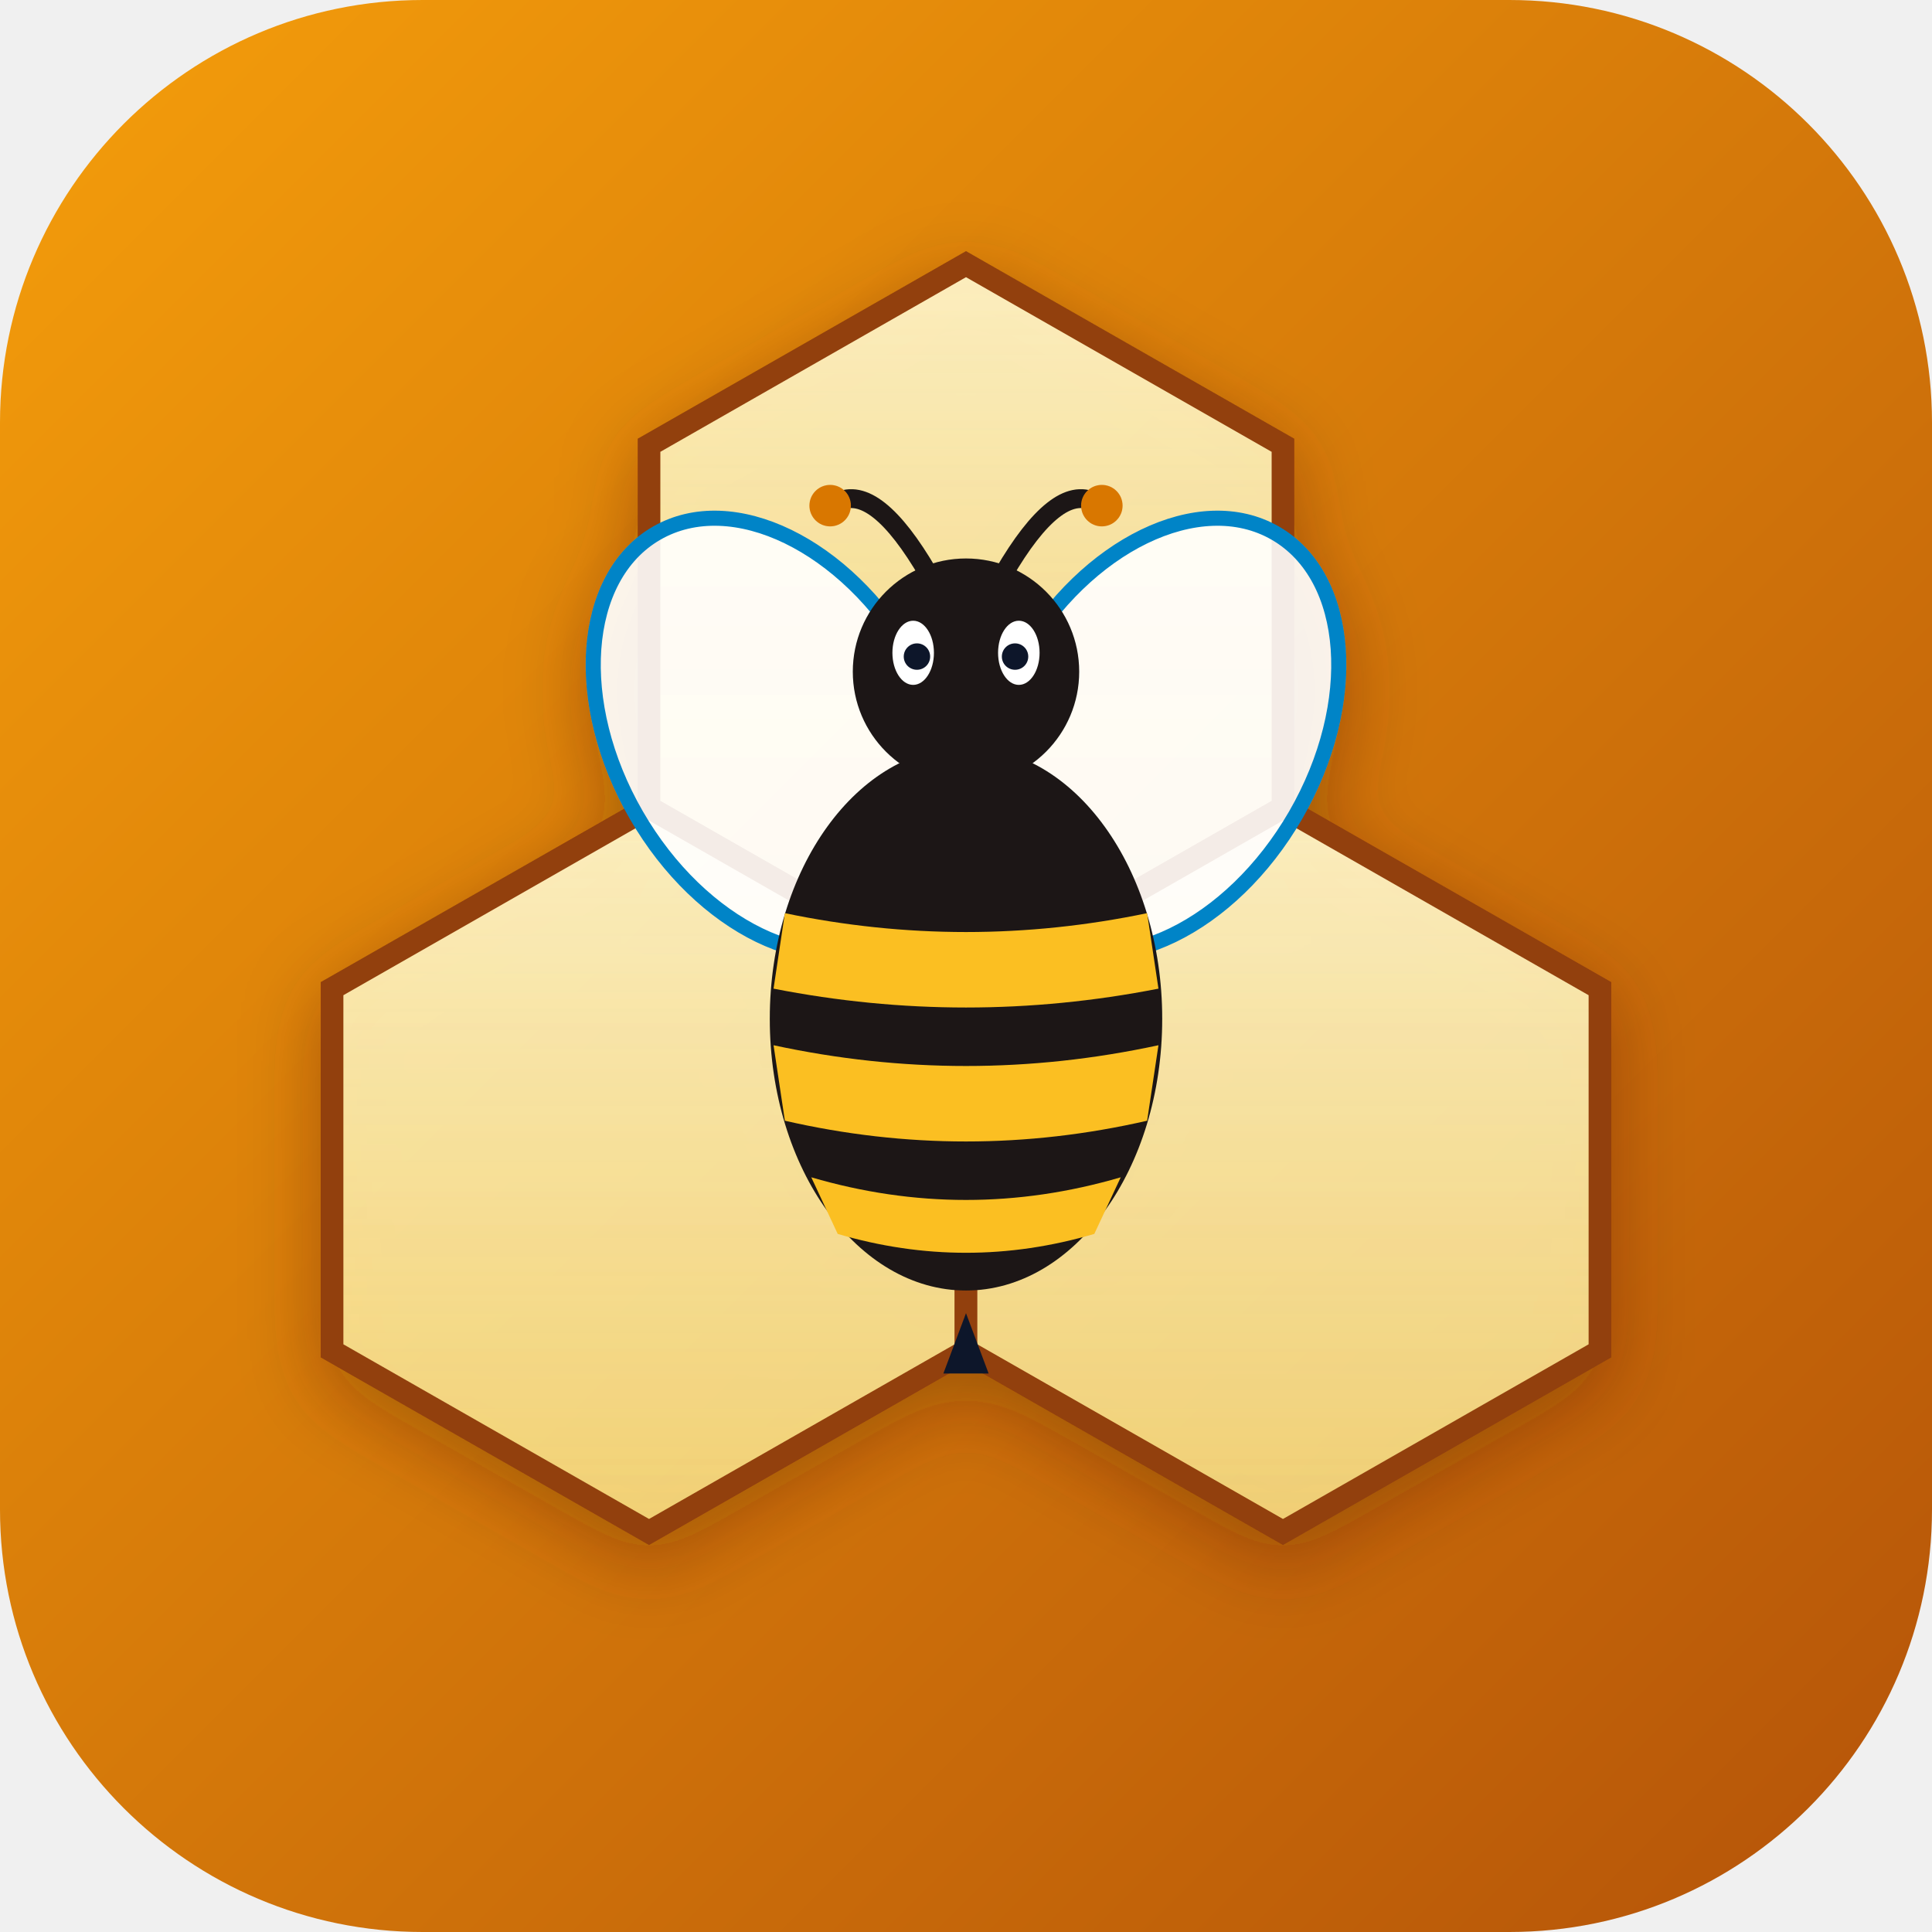
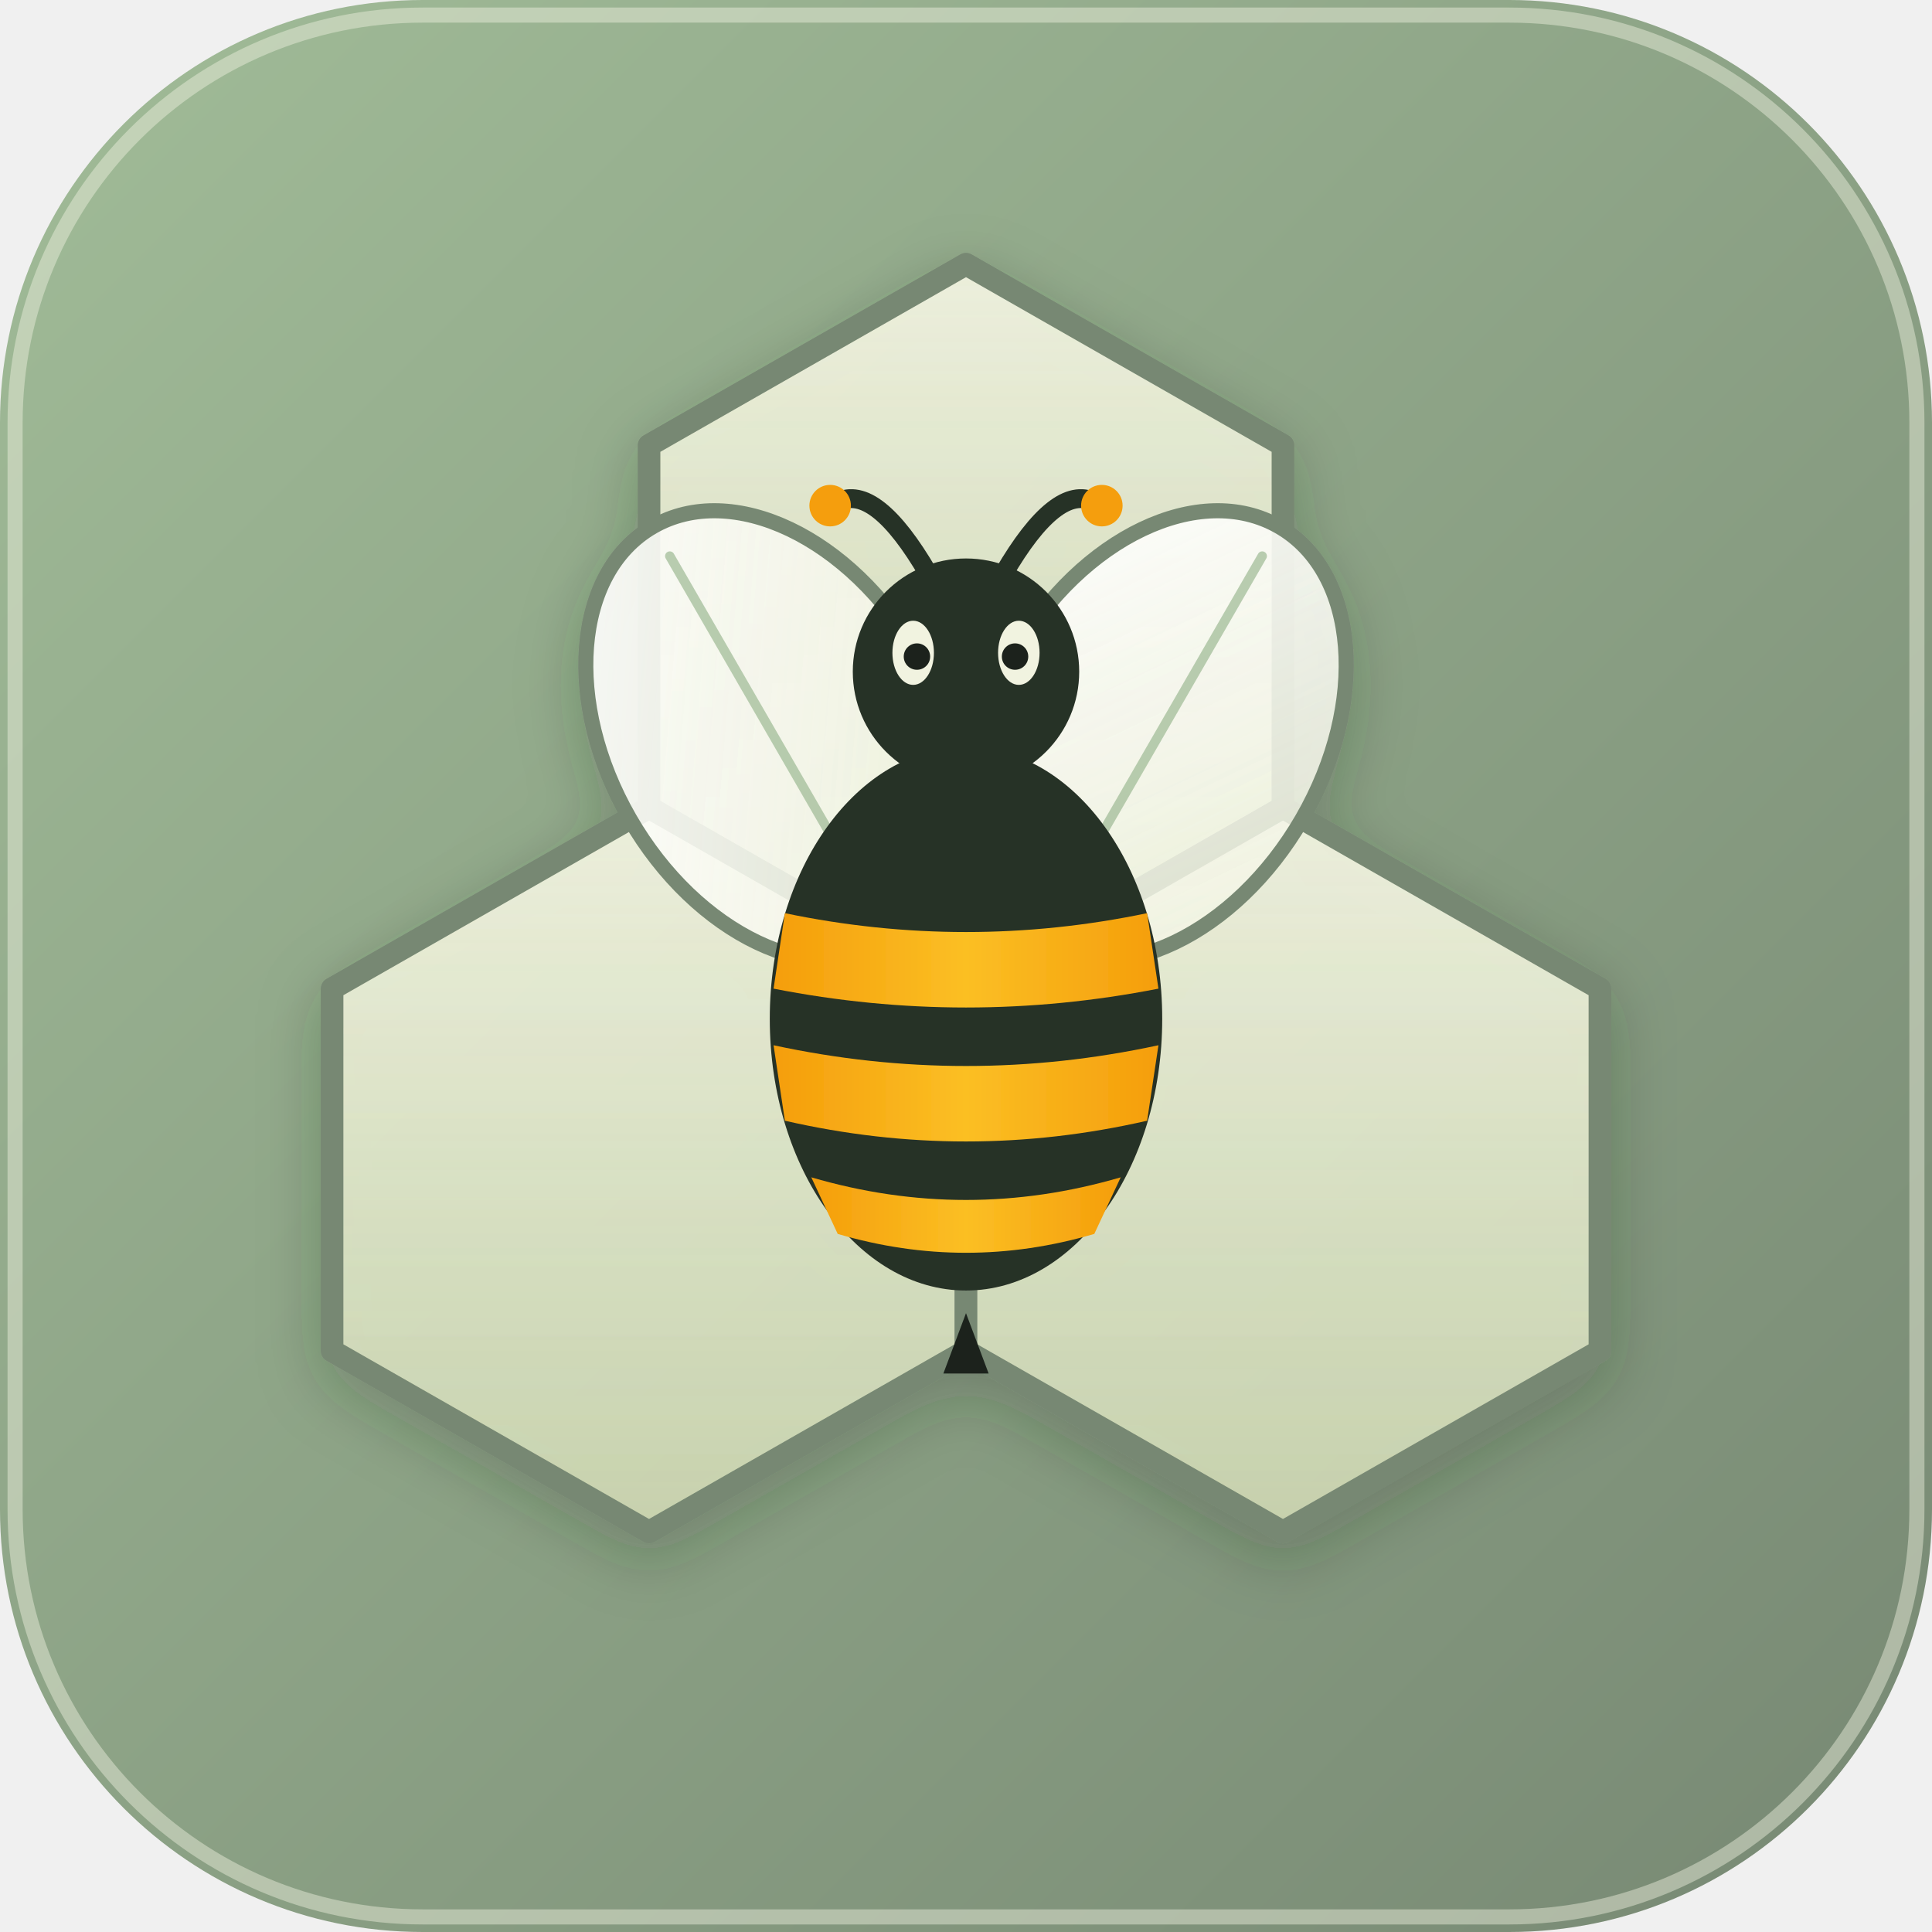
<svg xmlns="http://www.w3.org/2000/svg" viewBox="0 0 512 512" width="512" height="512">
  <defs>
    <linearGradient id="bgGrad" x1="0%" y1="0%" x2="100%" y2="100%">
-       <stop offset="0%" stop-color="#f59e0b" />
-       <stop offset="100%" stop-color="#b45309" />
+       <stop offset="0%" stop-color="#a1bc98" />
+       <stop offset="100%" stop-color="#778873" />
    </linearGradient>
    <linearGradient id="combGrad" x1="0%" y1="0%" x2="0%" y2="100%">
-       <stop offset="0%" stop-color="#fef3c7" stop-opacity="0.95" />
-       <stop offset="100%" stop-color="#fde68a" stop-opacity="0.8" />
+       <stop offset="0%" stop-color="#f1f3e0" stop-opacity="0.95" />
+       <stop offset="100%" stop-color="#d2dcb6" stop-opacity="0.85" />
+     </linearGradient>
+     <linearGradient id="stripeGrad" x1="0%" y1="0%" x2="100%" y2="0%">
+       <stop offset="0%" stop-color="#f59e0b" />
+       <stop offset="50%" stop-color="#fbbf24" />
+       <stop offset="100%" stop-color="#f59e0b" />
+     </linearGradient>
+     <linearGradient id="wingGrad" x1="0%" y1="0%" x2="100%" y2="100%">
+       <stop offset="0%" stop-color="#ffffff" stop-opacity="0.95" />
+       <stop offset="100%" stop-color="#f1f3e0" stop-opacity="0.8" />
    </linearGradient>
    <filter id="shadow" x="-10%" y="-10%" width="120%" height="120%">
-       <feDropShadow dx="0" dy="6" stdDeviation="10" flood-color="#451a03" flood-opacity="0.35" />
+       <feDropShadow dx="0" dy="5" stdDeviation="8" flood-color="#273026" flood-opacity="0.25" />
    </filter>
  </defs>
  <rect width="512" height="512" rx="112" fill="url(#bgGrad)" />
+   <rect width="504" height="504" x="4" y="4" rx="108" fill="none" stroke="#f1f3e0" stroke-width="4" stroke-opacity="0.45" />
  <g filter="url(#shadow)">
-     <polygon points="256,70 340,118 340,214 256,262 172,214 172,118" fill="url(#combGrad)" stroke="#92400e" stroke-width="6" />
-     <polygon points="172,214 256,262 256,358 172,406 88,358 88,262" fill="url(#combGrad)" stroke="#92400e" stroke-width="6" />
-     <polygon points="340,214 424,262 424,358 340,406 256,358 256,262" fill="url(#combGrad)" stroke="#92400e" stroke-width="6" />
-     <ellipse cx="205" cy="195" rx="42" ry="62" transform="rotate(-30 205 195)" fill="#ffffff" fill-opacity="0.9" stroke="#0284c7" stroke-width="4" />
-     <ellipse cx="307" cy="195" rx="42" ry="62" transform="rotate(30 307 195)" fill="#ffffff" fill-opacity="0.9" stroke="#0284c7" stroke-width="4" />
-     <ellipse cx="256" cy="270" rx="52" ry="72" fill="#1c1917" />
-     <path d="M 208 242 Q 256 252 304 242 L 307 262 Q 256 272 205 262 Z" fill="#fbbf24" />
-     <path d="M 205 277 Q 256 288 307 277 L 304 297 Q 256 308 208 297 Z" fill="#fbbf24" />
-     <path d="M 215 312 Q 256 324 297 312 L 290 327 Q 256 337 222 327 Z" fill="#fbbf24" />
-     <polygon points="256,348 250,364 262,364" fill="#0f172a" />
-     <circle cx="256" cy="178" r="30" fill="#1c1917" />
-     <ellipse cx="242" cy="173" rx="5.5" ry="8.5" fill="#ffffff" />
-     <circle cx="243" cy="174" r="3.5" fill="#0f172a" />
-     <ellipse cx="270" cy="173" rx="5.5" ry="8.5" fill="#ffffff" />
-     <circle cx="269" cy="174" r="3.5" fill="#0f172a" />
-     <path d="M 246 152 Q 232 128 222 133" stroke="#1c1917" stroke-width="5" stroke-linecap="round" fill="none" />
-     <circle cx="220" cy="134" r="5.5" fill="#d97706" />
-     <path d="M 266 152 Q 280 128 290 133" stroke="#1c1917" stroke-width="5" stroke-linecap="round" fill="none" />
-     <circle cx="292" cy="134" r="5.5" fill="#d97706" />
+     <polygon points="256,70 340,118 340,214 256,262 172,214 172,118" fill="url(#combGrad)" stroke="#778873" stroke-width="6" stroke-linejoin="round" />
+     <polygon points="172,214 256,262 256,358 172,406 88,358 88,262" fill="url(#combGrad)" stroke="#778873" stroke-width="6" stroke-linejoin="round" />
+     <polygon points="340,214 424,262 424,358 340,406 256,358 256,262" fill="url(#combGrad)" stroke="#778873" stroke-width="6" stroke-linejoin="round" />
+     <ellipse cx="205" cy="195" rx="44" ry="64" transform="rotate(-30 205 195)" fill="url(#wingGrad)" stroke="#778873" stroke-width="4" />
+     <line x1="205" y1="140" x2="205" y2="245" transform="rotate(-30 205 195)" stroke="#a1bc98" stroke-width="2.5" stroke-linecap="round" stroke-opacity="0.75" />
+     <ellipse cx="307" cy="195" rx="44" ry="64" transform="rotate(30 307 195)" fill="url(#wingGrad)" stroke="#778873" stroke-width="4" />
+     <line x1="307" y1="140" x2="307" y2="245" transform="rotate(30 307 195)" stroke="#a1bc98" stroke-width="2.5" stroke-linecap="round" stroke-opacity="0.75" />
+     <ellipse cx="256" cy="270" rx="52" ry="72" fill="#273026" />
+     <path d="M 208 242 Q 256 252 304 242 L 307 262 Q 256 272 205 262 Z" fill="url(#stripeGrad)" />
+     <path d="M 205 277 Q 256 288 307 277 L 304 297 Q 256 308 208 297 Z" fill="url(#stripeGrad)" />
+     <path d="M 215 312 Q 256 324 297 312 L 290 327 Q 256 337 222 327 Z" fill="url(#stripeGrad)" />
+     <polygon points="256,348 250,364 262,364" fill="#1c241c" />
+     <circle cx="256" cy="178" r="30" fill="#273026" />
+     <ellipse cx="242" cy="173" rx="5.5" ry="8.5" fill="#f1f3e0" />
+     <circle cx="243" cy="174" r="3.5" fill="#1c241c" />
+     <ellipse cx="270" cy="173" rx="5.5" ry="8.5" fill="#f1f3e0" />
+     <circle cx="269" cy="174" r="3.5" fill="#1c241c" />
+     <path d="M 246 152 Q 232 128 222 133" stroke="#273026" stroke-width="5" stroke-linecap="round" fill="none" />
+     <circle cx="220" cy="134" r="5.5" fill="#f59e0b" />
+     <path d="M 266 152 Q 280 128 290 133" stroke="#273026" stroke-width="5" stroke-linecap="round" fill="none" />
+     <circle cx="292" cy="134" r="5.5" fill="#f59e0b" />
  </g>
</svg>
